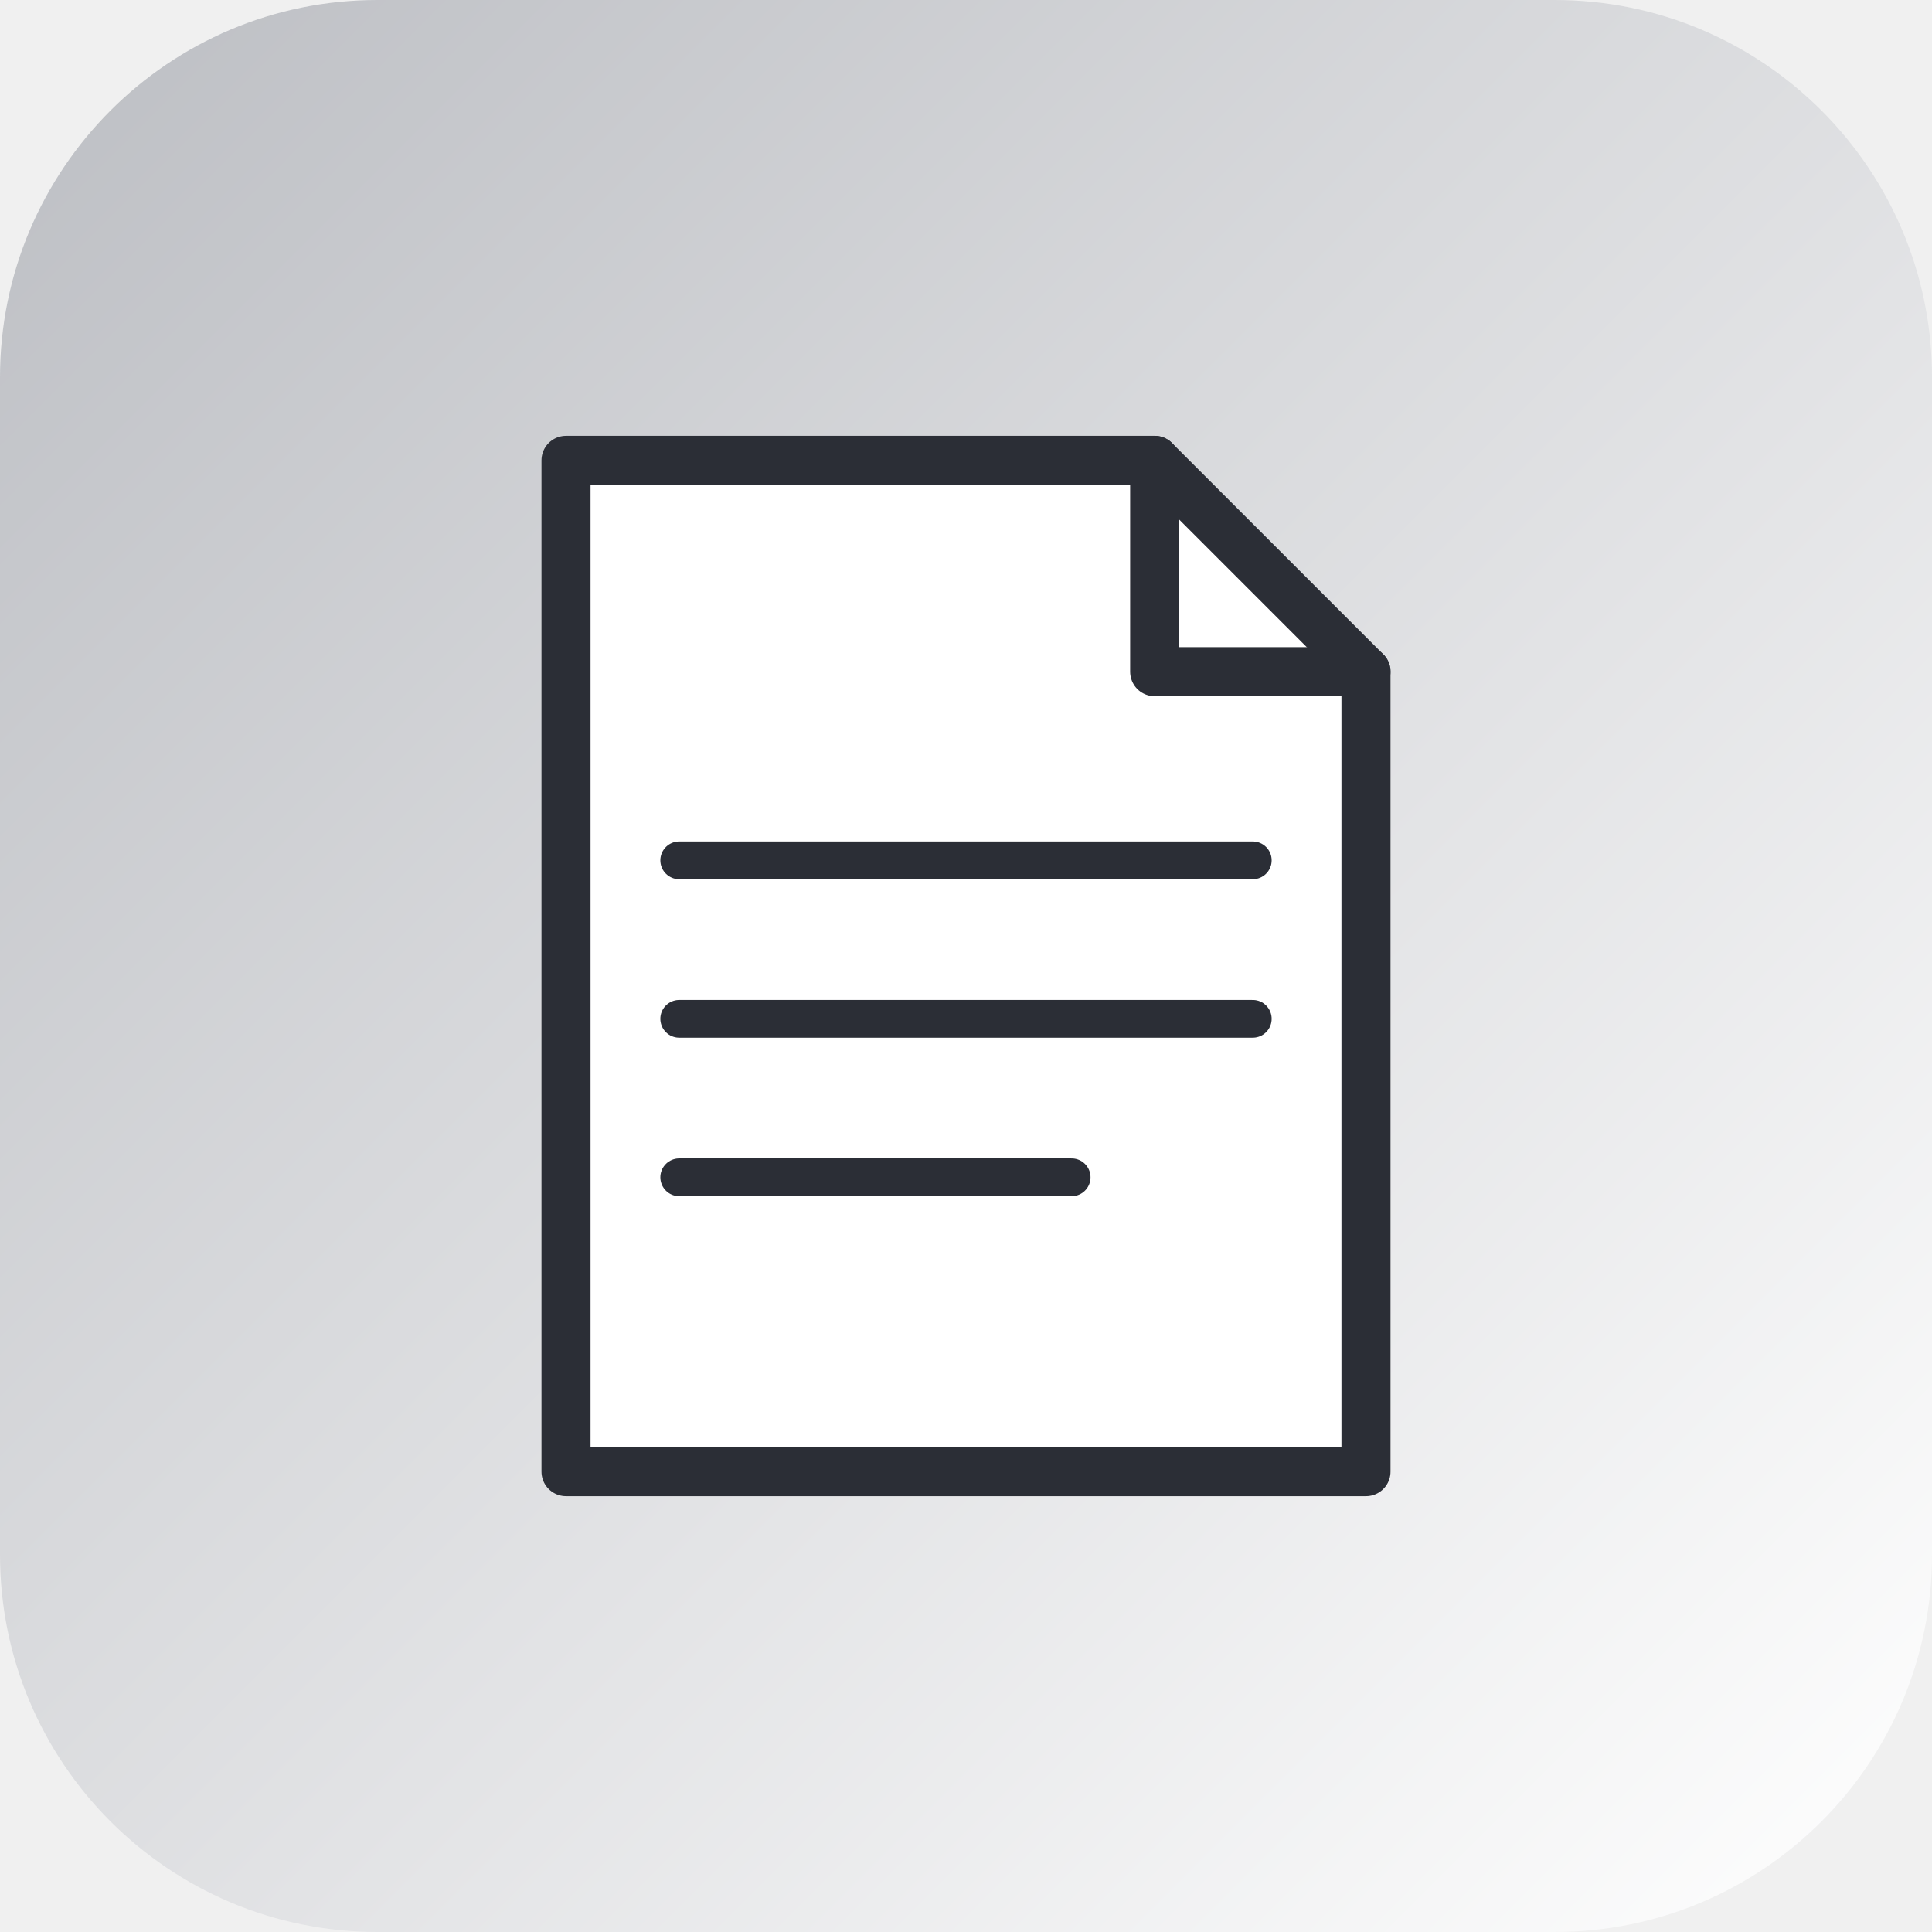
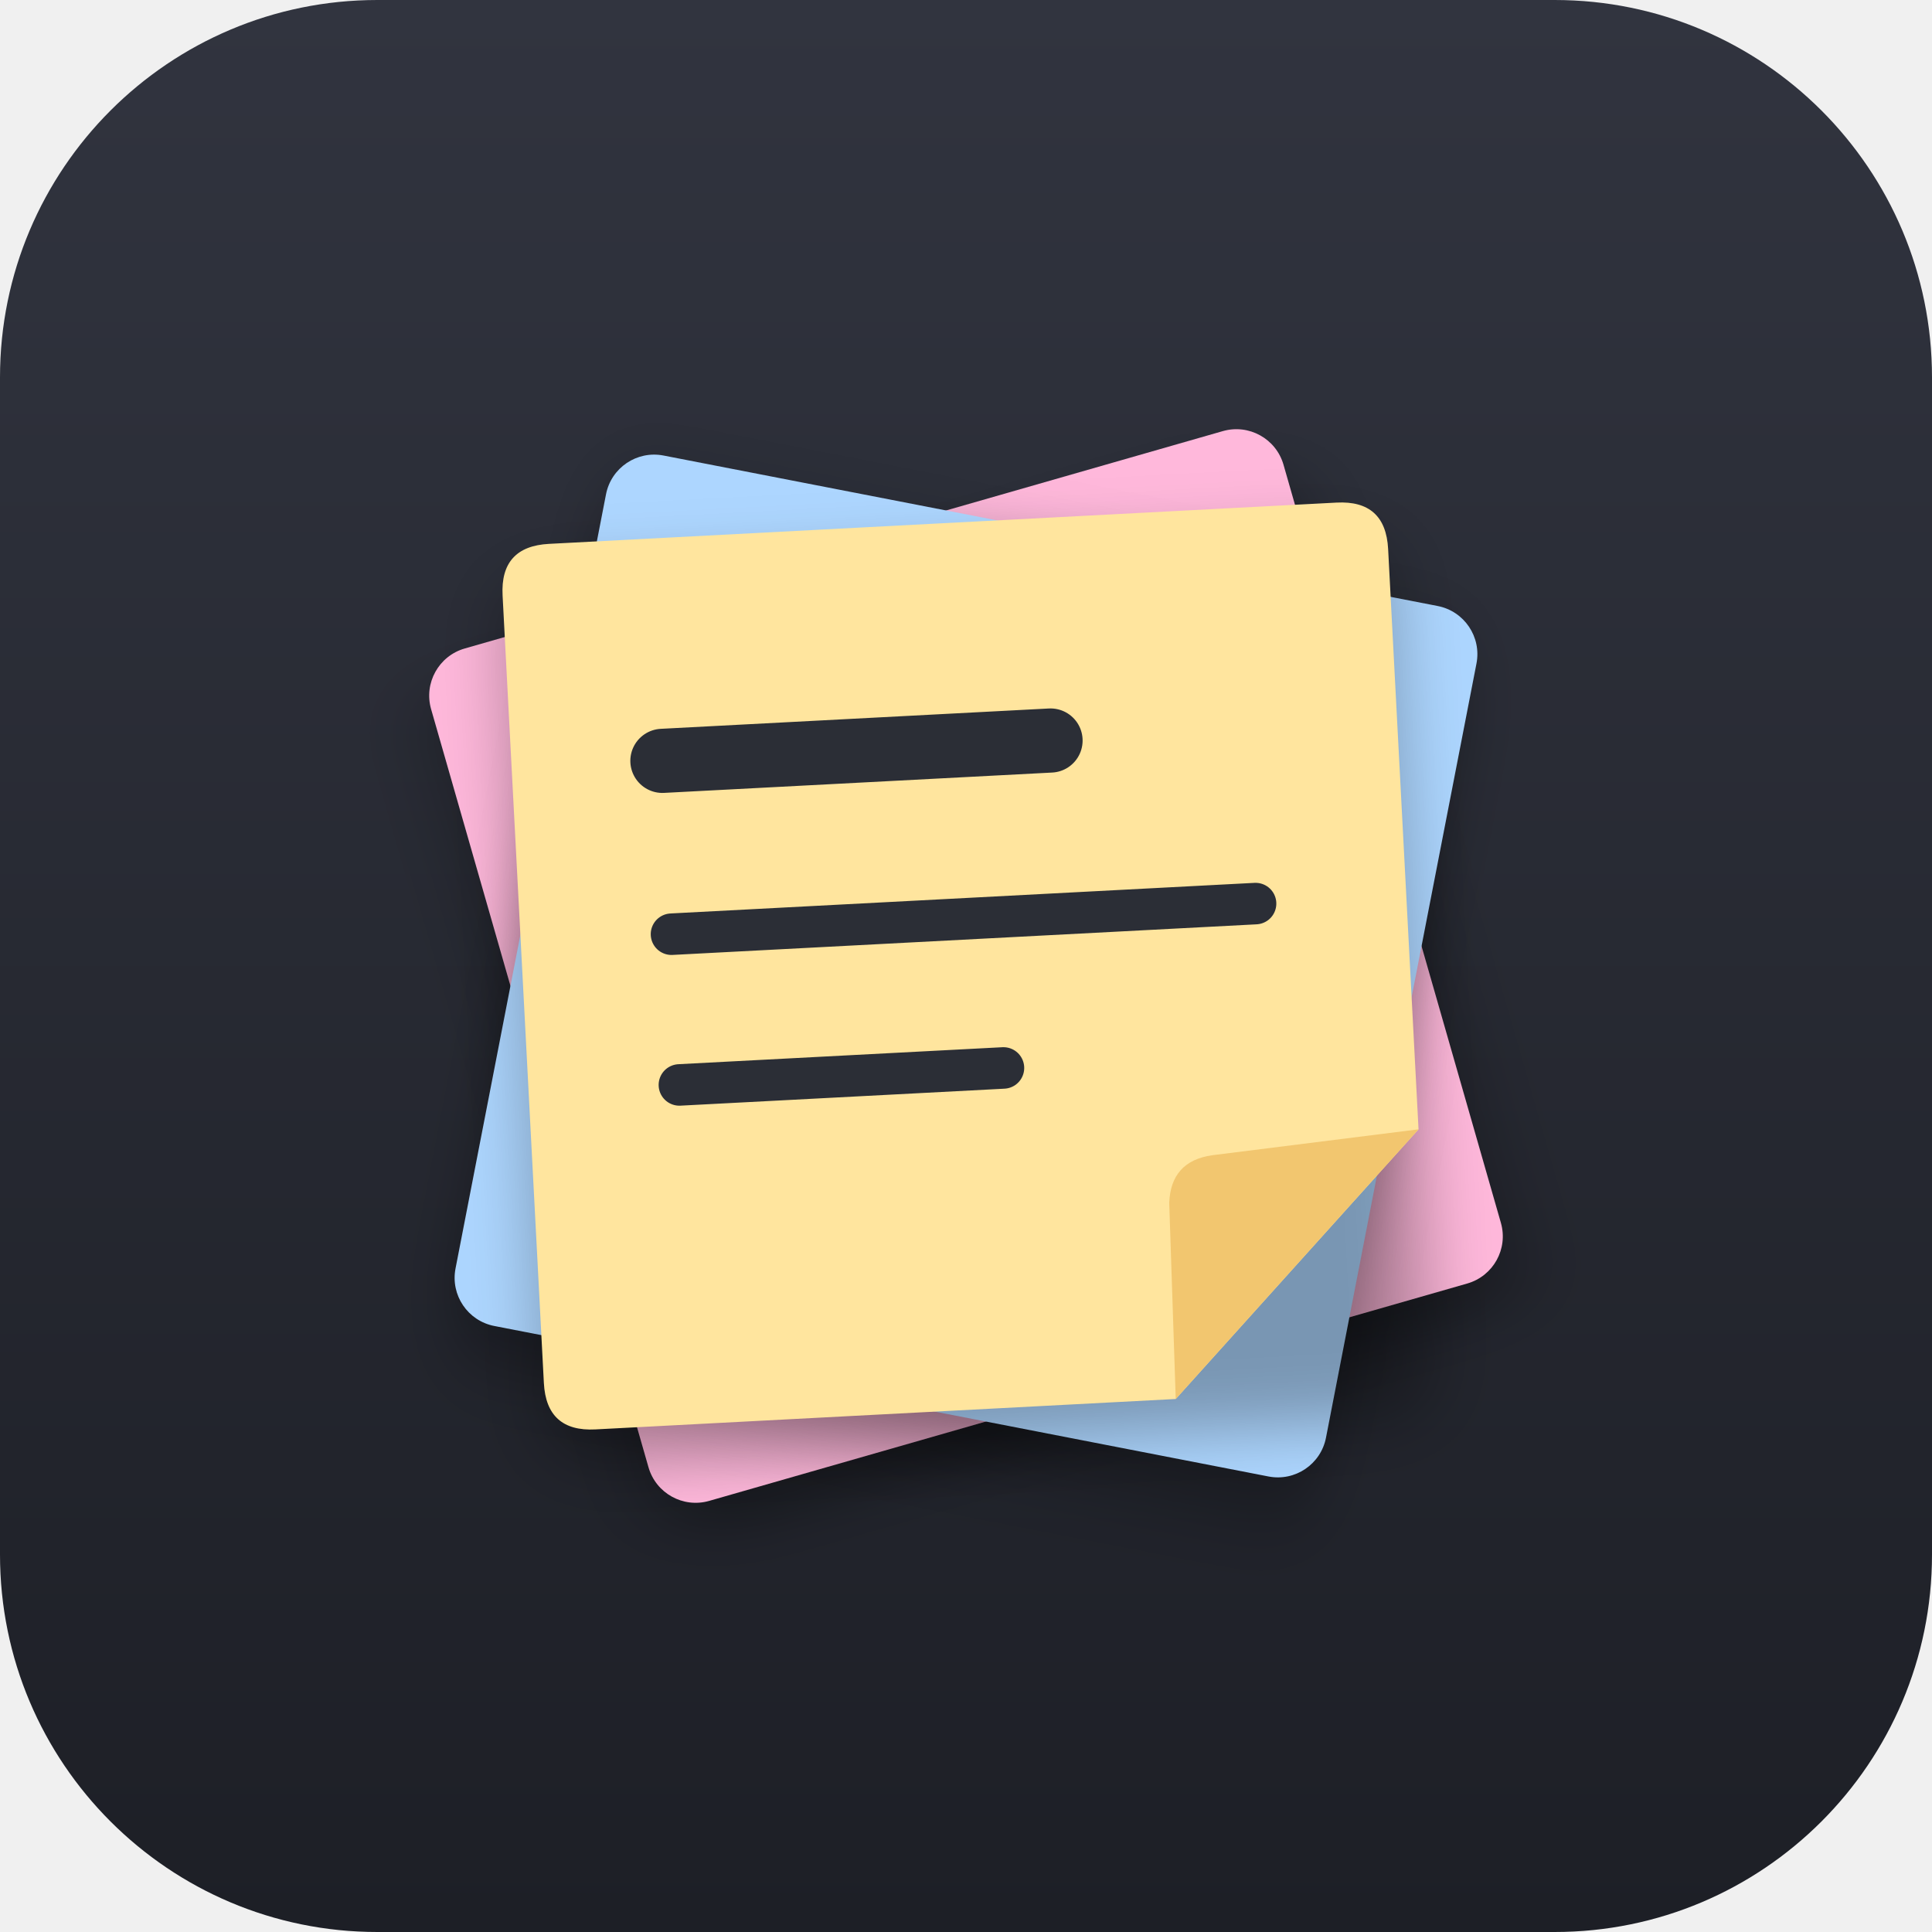
<svg xmlns="http://www.w3.org/2000/svg" width="1024" height="1024" viewBox="0 0 1024 1024">
  <defs>
-     <linearGradient id="bg" x1="0" y1="0" x2="1024" y2="1024" gradientUnits="userSpaceOnUse">
-       <stop offset="0" stop-color="#bcbec3" />
-       <stop offset="1" stop-color="#ffffff" />
+     <linearGradient id="ni-bg" x1="0" y1="0" x2="0" y2="1024" gradientUnits="userSpaceOnUse">
+       <stop offset="0" stop-color="#31343f" />
+       <stop offset="1" stop-color="#1d1f26" />
    </linearGradient>
+     <filter id="ni-soft" x="-30%" y="-30%" width="160%" height="160%">
+       <feGaussianBlur stdDeviation="18" />
+     </filter>
  </defs>
-   <rect width="1024" height="1024" rx="200" ry="200" fill="url(#bg)" />
-   <g fill="#ffffff" stroke="#2B2E36" stroke-width="26" stroke-linejoin="round" stroke-linecap="round">
-     <path d="M 300 244 L 612 244 L 724 356 L 724 780 L 300 780 Z" />
-     <path d="M 612 244 L 612 356 L 724 356" fill="none" />
+   <rect width="1024" height="1024" rx="200" ry="200" fill="url(#ni-bg)" />
+   <g transform="rotate(-16 512 512)">
+     <rect x="277" y="277" width="470" height="470" rx="26" fill="#000000" opacity="0.30" filter="url(#ni-soft)" transform="translate(0 18)" />
+     <rect x="277" y="277" width="470" height="470" rx="26" fill="#ffb8db" />
  </g>
-   <g stroke="#2B2E36" stroke-width="20" stroke-linecap="round">
-     <line x1="360" y1="456" x2="664" y2="456" />
-     <line x1="360" y1="540" x2="664" y2="540" />
-     <line x1="360" y1="624" x2="568" y2="624" />
+   <g transform="rotate(11 512 512)">
+     <rect x="277" y="277" width="470" height="470" rx="26" fill="#000000" opacity="0.30" filter="url(#ni-soft)" transform="translate(0 18)" />
+     <rect x="277" y="277" width="470" height="470" rx="26" fill="#add6ff" />
+   </g>
+   <g transform="rotate(-3 512 512)">
+     <rect x="277" y="277" width="470" height="470" rx="26" fill="#000000" opacity="0.30" filter="url(#ni-soft)" transform="translate(0 18)" />
+     <path d="M 303 277              L 721 277 Q 747 277 747 303              L 747 611 L 611 747              L 303 747 Q 277 747 277 721              L 277 303 Q 277 277 303 277 Z" fill="#ffe59e" />
+     <path d="M 611 747 L 747 611 L 637 619 Q 615 621 613 643 Z" fill="#f2c66f" />
+     <g stroke="#2b2e36" stroke-linecap="round" fill="none">
+       <line x1="357" y1="395" x2="563" y2="395" stroke-width="34" />
+       <line x1="357" y1="487" x2="667" y2="487" stroke-width="22" />
+       <line x1="357" y1="567" x2="529" y2="567" stroke-width="22" />
+     </g>
  </g>
</svg>
